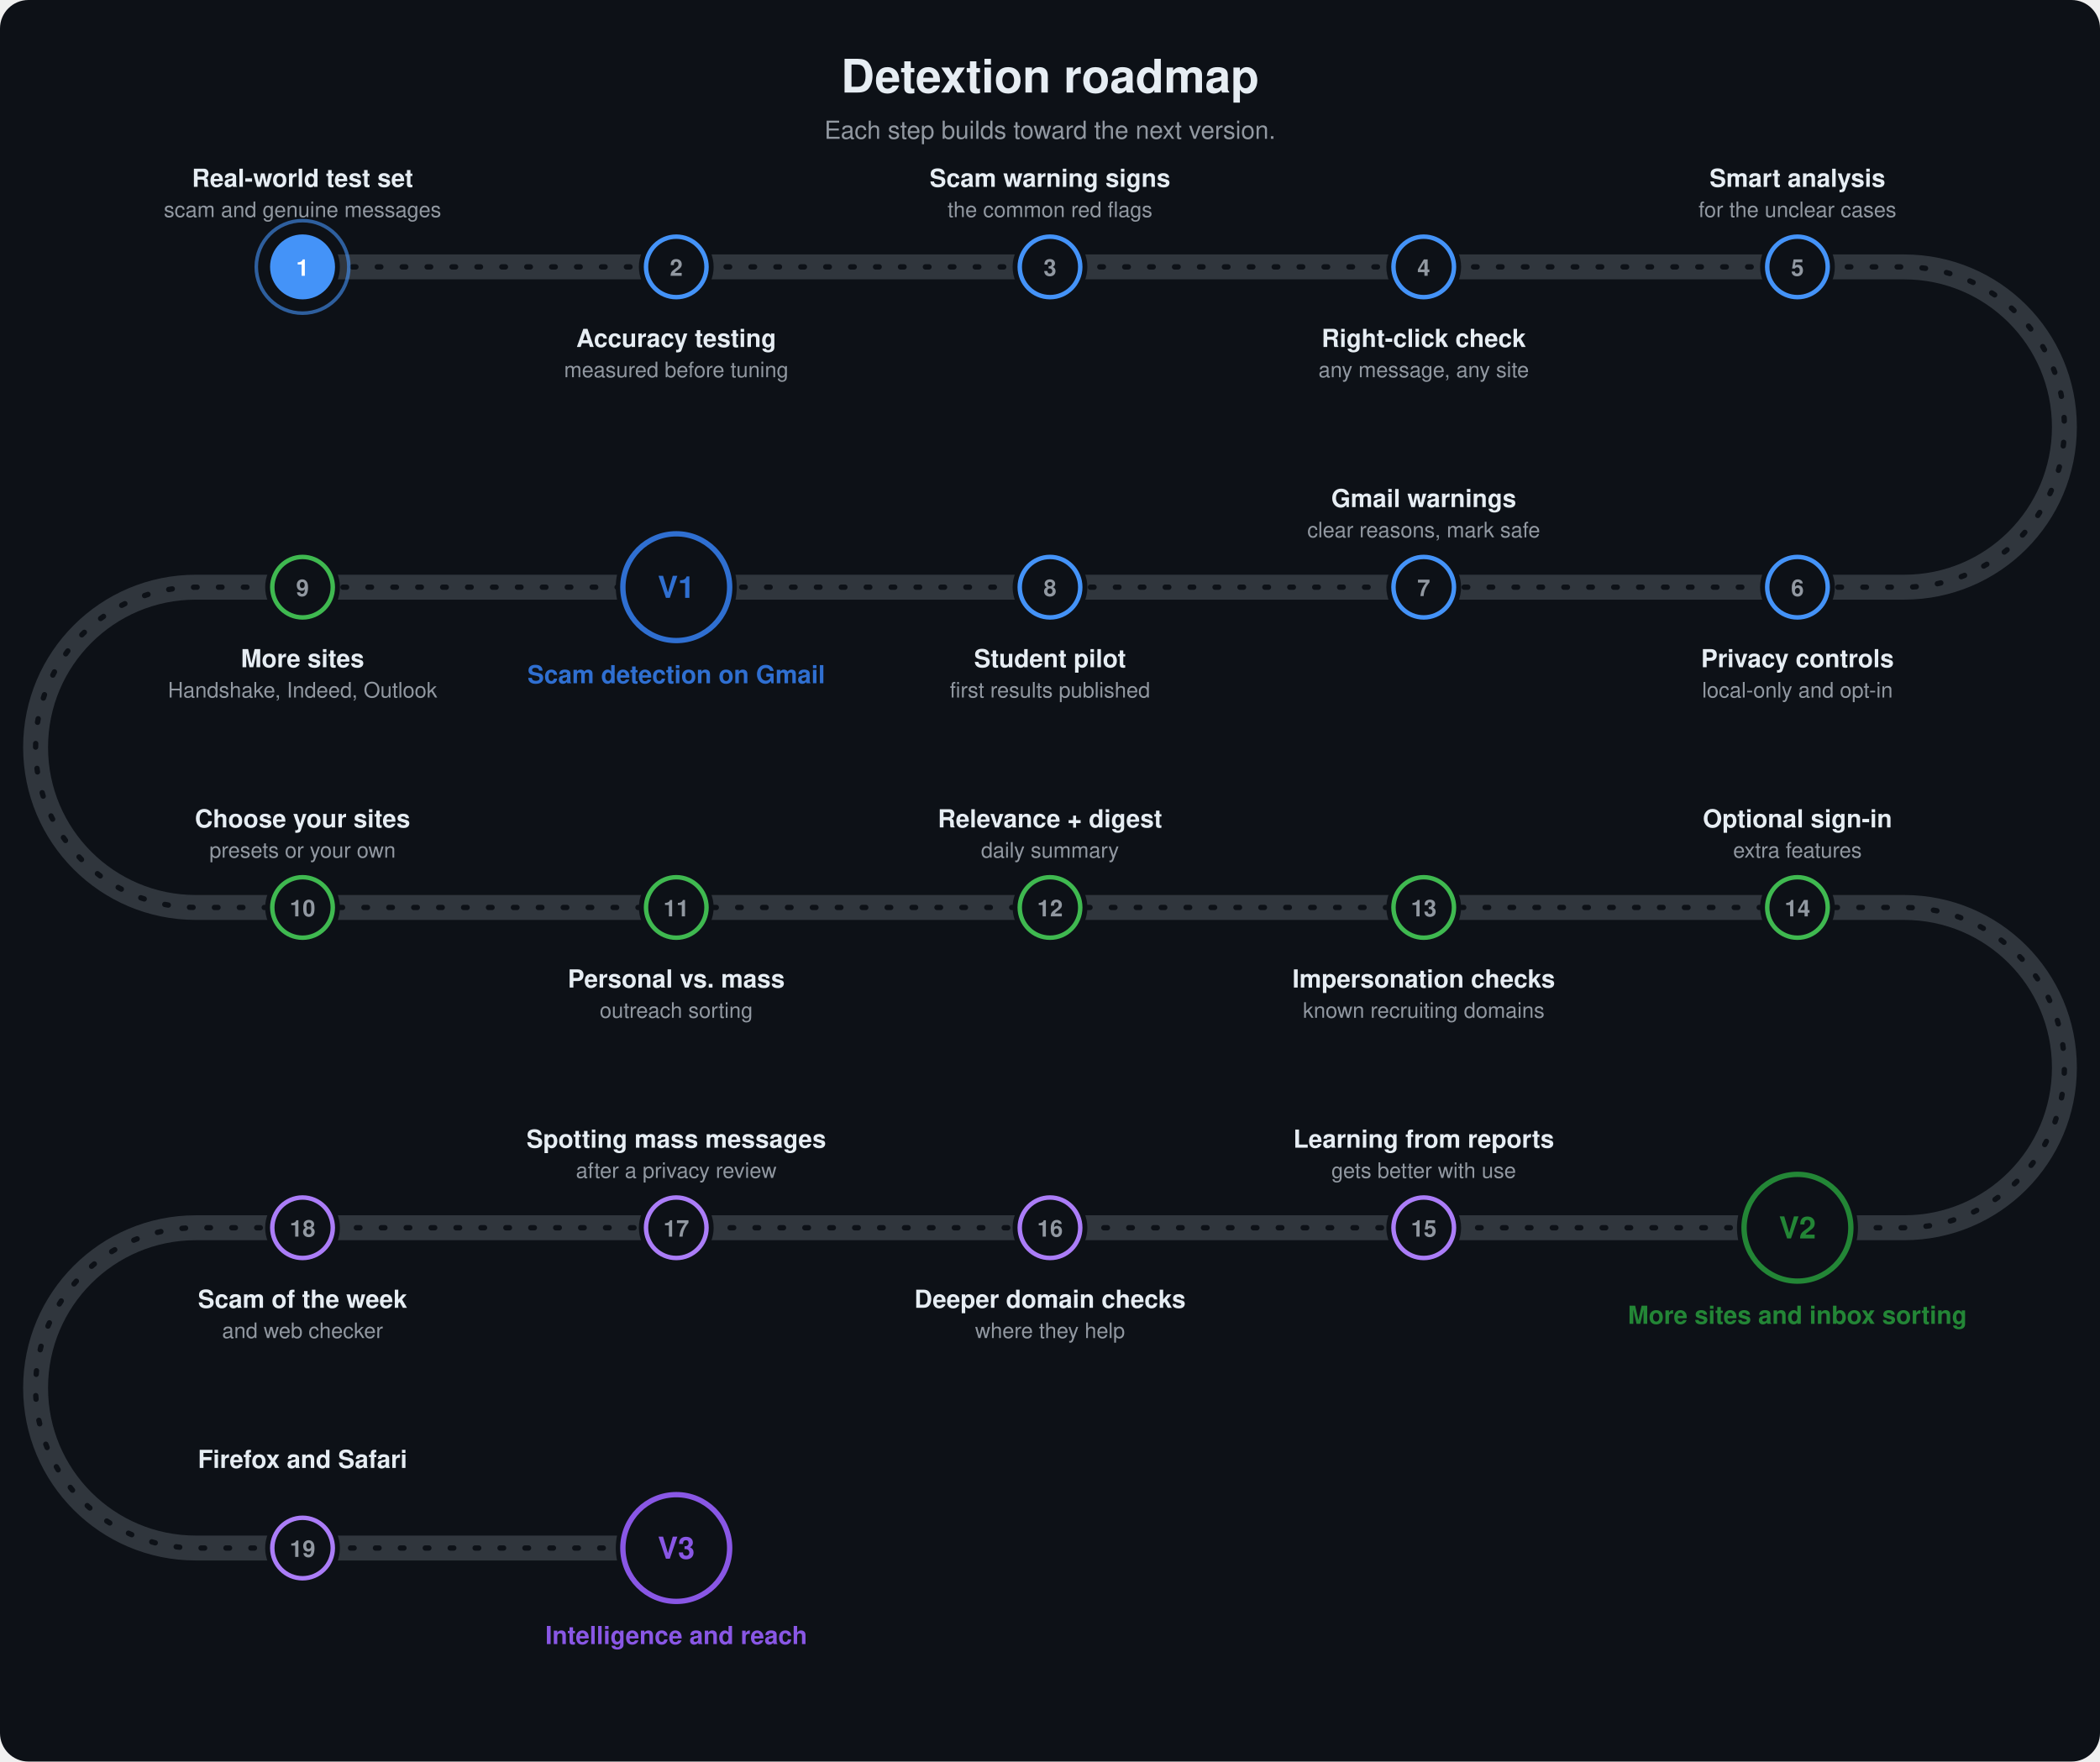
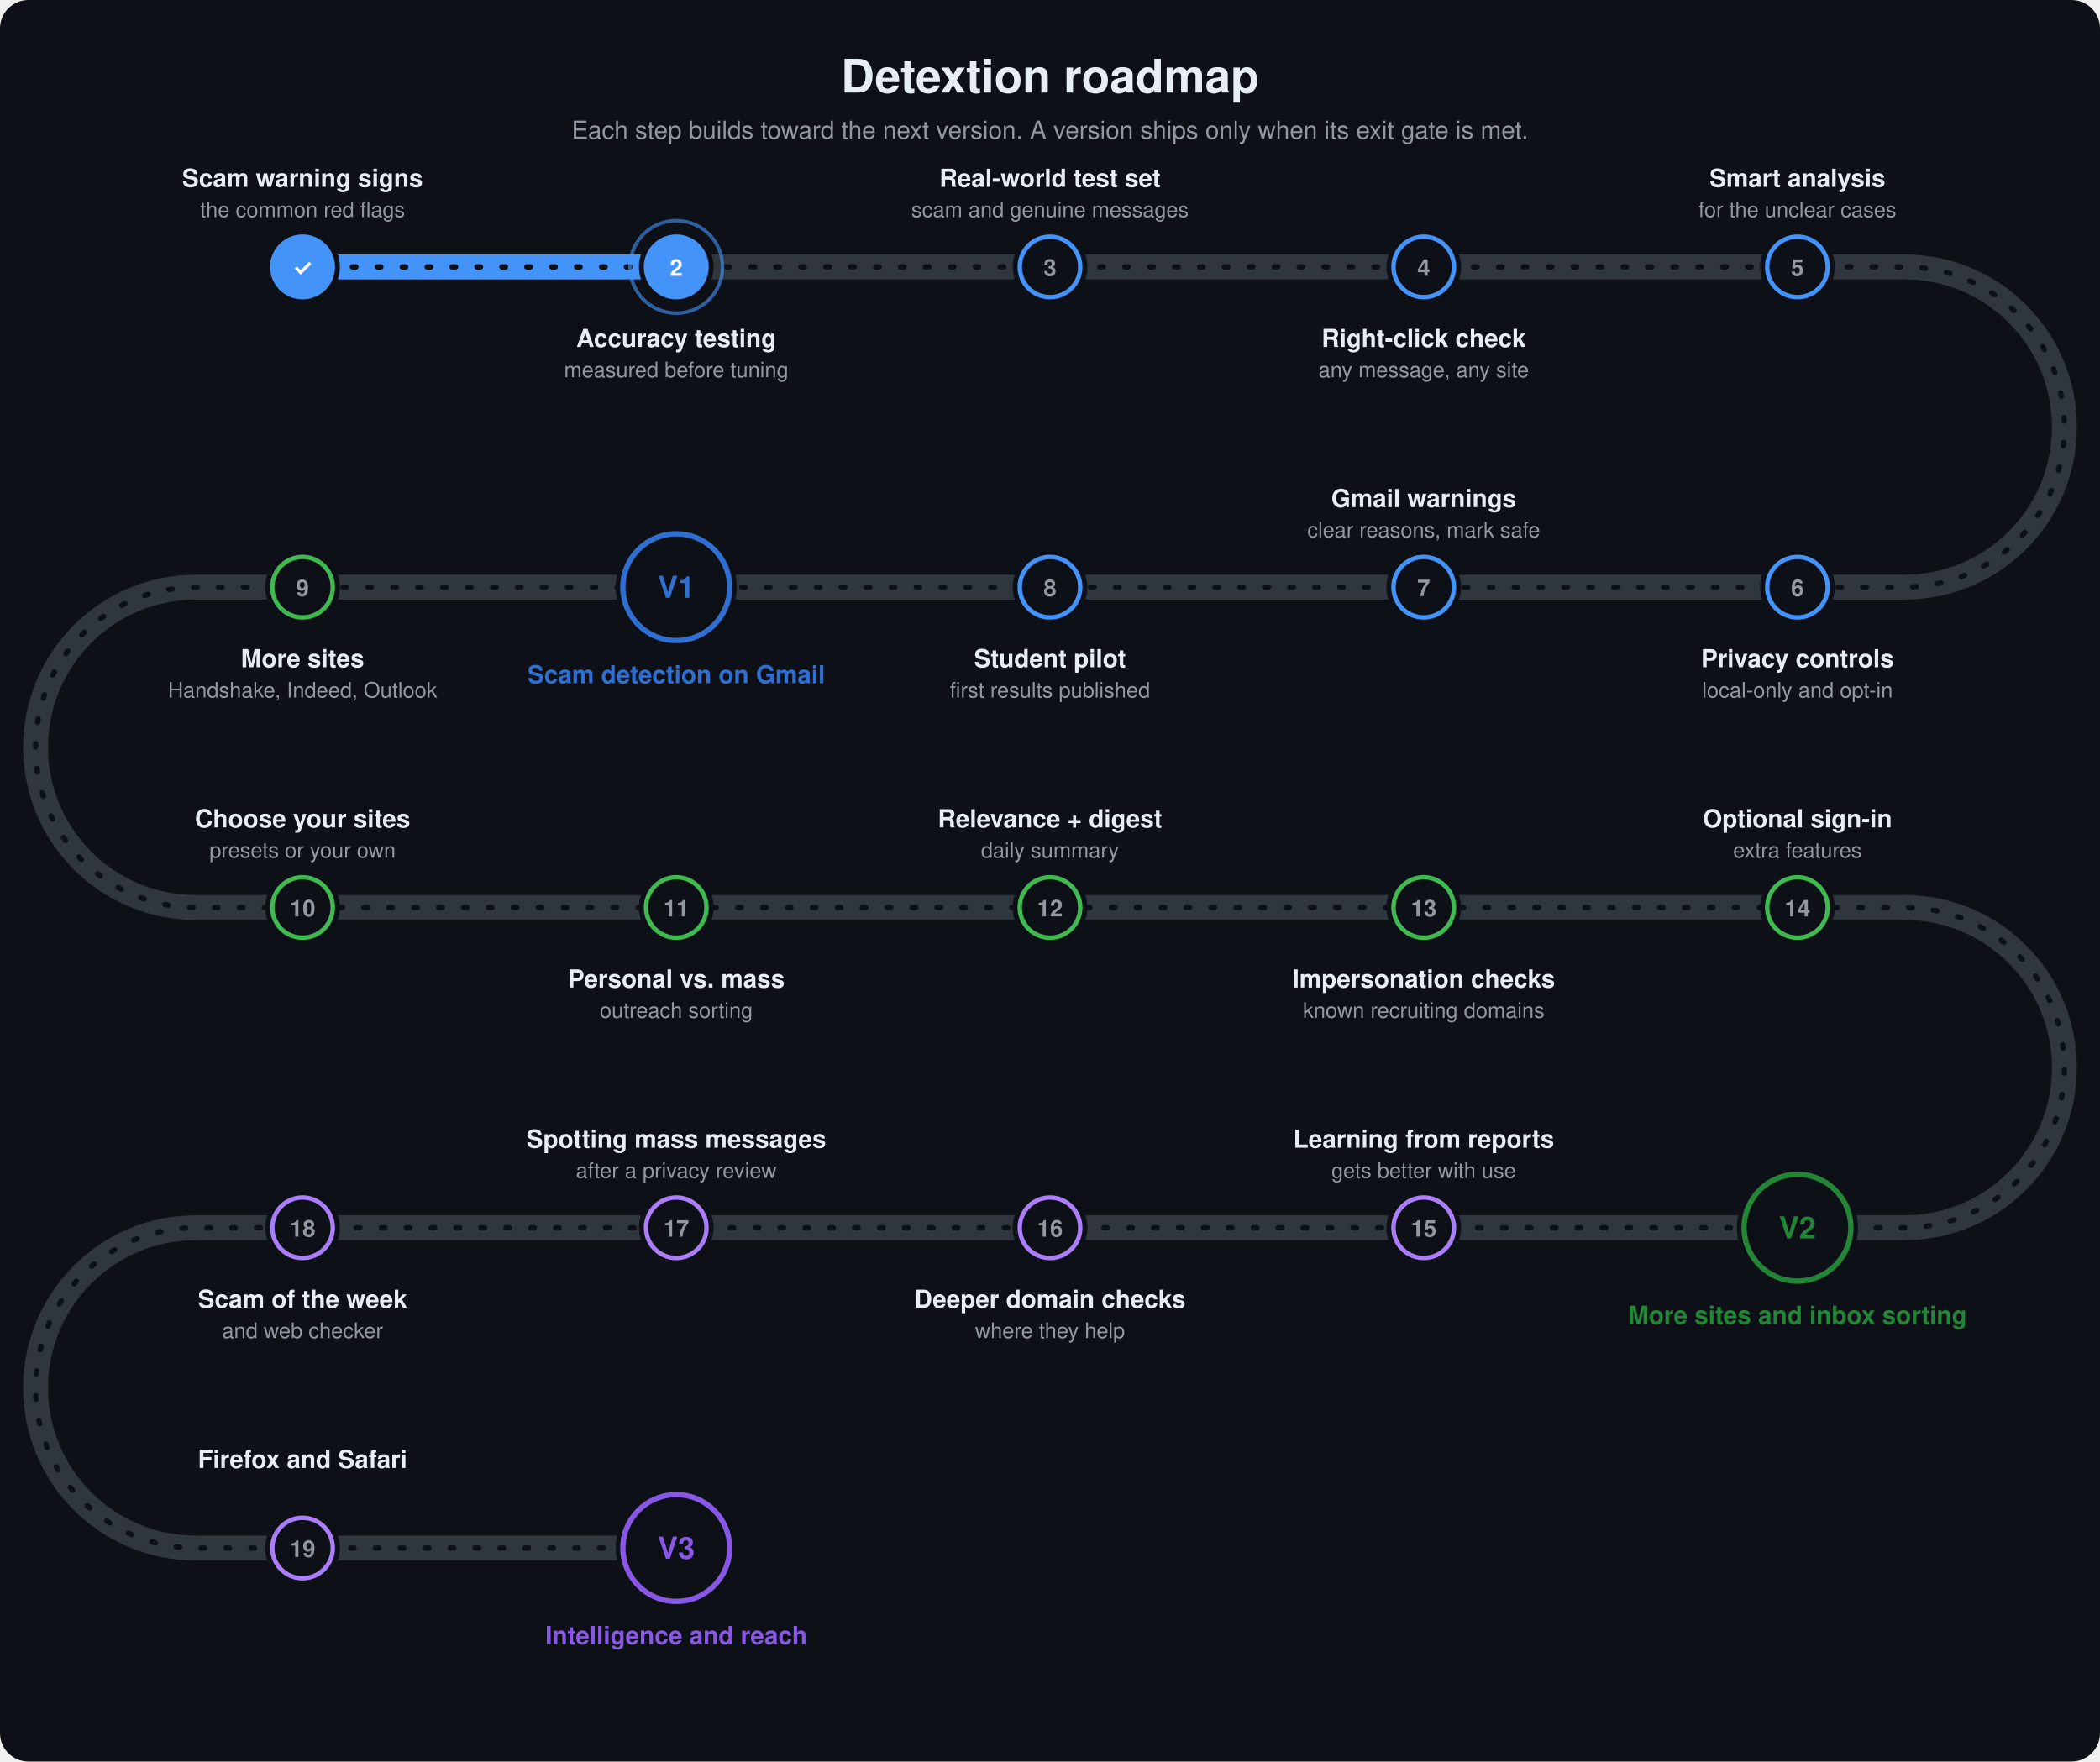
<svg xmlns="http://www.w3.org/2000/svg" viewBox="0 0 1180 990" width="1180" height="990" font-family="-apple-system,Segoe UI,Helvetica,Arial,sans-serif">
  <rect width="1180" height="990" rx="16" fill="#0d1117" />
  <text x="590" y="52" text-anchor="middle" font-size="26" font-weight="700" fill="#e6edf3">Detextion roadmap</text>
-   <text x="590" y="78" text-anchor="middle" font-size="14" fill="#9198a1">Each step builds toward the next version.</text>
+   <text x="590" y="78" text-anchor="middle" font-size="14" fill="#9198a1">Each step builds toward the next version. A version ships only when its exit gate is met.</text>
  <path d="M 170 150 L 1070 150 A 90 90 0 0 1 1070 330 L 110 330 A 90 90 0 0 0 110 510 L 1070 510 A 90 90 0 0 1 1070 690 L 110 690 A 90 90 0 0 0 110 870 L 380 870 " fill="none" stroke="#30363d" stroke-width="14" stroke-linecap="round" />
+   <path d="M 170 150 L 1070 150 A 90 90 0 0 1 1070 330 L 110 330 A 90 90 0 0 0 110 510 L 1070 510 A 90 90 0 0 1 1070 690 L 110 690 A 90 90 0 0 0 110 870 L 380 870 " fill="none" stroke="#4493f8" stroke-width="14" stroke-linecap="round" stroke-dasharray="210.00 6180.97" stroke-dashoffset="0.00" />
  <path d="M 170 150 L 1070 150 A 90 90 0 0 1 1070 330 L 110 330 A 90 90 0 0 0 110 510 L 1070 510 A 90 90 0 0 1 1070 690 L 110 690 A 90 90 0 0 0 110 870 L 380 870 " fill="none" stroke="#0d1117" stroke-width="3" stroke-dasharray="2 12" stroke-linecap="round" />
  <circle cx="170" cy="150" r="21" fill="#0d1117" />
-   <circle cx="170" cy="150" r="26" fill="none" stroke="#4493f8" stroke-width="2" opacity="0.6" />
  <circle cx="170" cy="150" r="17" fill="#4493f8" stroke="#4493f8" stroke-width="2.5" />
-   <text x="170" y="155" text-anchor="middle" font-size="13" font-weight="700" fill="#fff">1</text>
-   <text x="170" y="105" text-anchor="middle" font-size="14" font-weight="600" fill="#e6edf3">Real-world test set</text>
-   <text x="170" y="122" text-anchor="middle" font-size="12" fill="#9198a1">scam and genuine messages</text>
+   <text x="170" y="155" text-anchor="middle" font-size="13" font-weight="700" fill="#fff">✓</text>
+   <text x="170" y="105" text-anchor="middle" font-size="14" font-weight="600" fill="#e6edf3">Scam warning signs</text>
+   <text x="170" y="122" text-anchor="middle" font-size="12" fill="#9198a1">the common red flags</text>
  <circle cx="380" cy="150" r="21" fill="#0d1117" />
-   <circle cx="380" cy="150" r="17" fill="#0d1117" stroke="#4493f8" stroke-width="2.5" />
-   <text x="380" y="155" text-anchor="middle" font-size="13" font-weight="700" fill="#9198a1">2</text>
+   <circle cx="380" cy="150" r="26" fill="none" stroke="#4493f8" stroke-width="2" opacity="0.6" />
+   <circle cx="380" cy="150" r="17" fill="#4493f8" stroke="#4493f8" stroke-width="2.5" />
+   <text x="380" y="155" text-anchor="middle" font-size="13" font-weight="700" fill="#fff">2</text>
  <text x="380" y="195" text-anchor="middle" font-size="14" font-weight="600" fill="#e6edf3">Accuracy testing</text>
  <text x="380" y="212" text-anchor="middle" font-size="12" fill="#9198a1">measured before tuning</text>
  <circle cx="590" cy="150" r="21" fill="#0d1117" />
  <circle cx="590" cy="150" r="17" fill="#0d1117" stroke="#4493f8" stroke-width="2.5" />
  <text x="590" y="155" text-anchor="middle" font-size="13" font-weight="700" fill="#9198a1">3</text>
-   <text x="590" y="105" text-anchor="middle" font-size="14" font-weight="600" fill="#e6edf3">Scam warning signs</text>
-   <text x="590" y="122" text-anchor="middle" font-size="12" fill="#9198a1">the common red flags</text>
+   <text x="590" y="105" text-anchor="middle" font-size="14" font-weight="600" fill="#e6edf3">Real-world test set</text>
+   <text x="590" y="122" text-anchor="middle" font-size="12" fill="#9198a1">scam and genuine messages</text>
  <circle cx="800" cy="150" r="21" fill="#0d1117" />
  <circle cx="800" cy="150" r="17" fill="#0d1117" stroke="#4493f8" stroke-width="2.5" />
  <text x="800" y="155" text-anchor="middle" font-size="13" font-weight="700" fill="#9198a1">4</text>
  <text x="800" y="195" text-anchor="middle" font-size="14" font-weight="600" fill="#e6edf3">Right-click check</text>
  <text x="800" y="212" text-anchor="middle" font-size="12" fill="#9198a1">any message, any site</text>
  <circle cx="1010" cy="150" r="21" fill="#0d1117" />
  <circle cx="1010" cy="150" r="17" fill="#0d1117" stroke="#4493f8" stroke-width="2.5" />
  <text x="1010" y="155" text-anchor="middle" font-size="13" font-weight="700" fill="#9198a1">5</text>
  <text x="1010" y="105" text-anchor="middle" font-size="14" font-weight="600" fill="#e6edf3">Smart analysis</text>
  <text x="1010" y="122" text-anchor="middle" font-size="12" fill="#9198a1">for the unclear cases</text>
  <circle cx="1010" cy="330" r="21" fill="#0d1117" />
  <circle cx="1010" cy="330" r="17" fill="#0d1117" stroke="#4493f8" stroke-width="2.5" />
  <text x="1010" y="335" text-anchor="middle" font-size="13" font-weight="700" fill="#9198a1">6</text>
  <text x="1010" y="375" text-anchor="middle" font-size="14" font-weight="600" fill="#e6edf3">Privacy controls</text>
  <text x="1010" y="392" text-anchor="middle" font-size="12" fill="#9198a1">local-only and opt-in</text>
  <circle cx="800" cy="330" r="21" fill="#0d1117" />
  <circle cx="800" cy="330" r="17" fill="#0d1117" stroke="#4493f8" stroke-width="2.5" />
  <text x="800" y="335" text-anchor="middle" font-size="13" font-weight="700" fill="#9198a1">7</text>
  <text x="800" y="285" text-anchor="middle" font-size="14" font-weight="600" fill="#e6edf3">Gmail warnings</text>
  <text x="800" y="302" text-anchor="middle" font-size="12" fill="#9198a1">clear reasons, mark safe</text>
  <circle cx="590" cy="330" r="21" fill="#0d1117" />
  <circle cx="590" cy="330" r="17" fill="#0d1117" stroke="#4493f8" stroke-width="2.5" />
  <text x="590" y="335" text-anchor="middle" font-size="13" font-weight="700" fill="#9198a1">8</text>
  <text x="590" y="375" text-anchor="middle" font-size="14" font-weight="600" fill="#e6edf3">Student pilot</text>
  <text x="590" y="392" text-anchor="middle" font-size="12" fill="#9198a1">first results published</text>
  <circle cx="380" cy="330" r="34" fill="#0d1117" />
  <circle cx="380" cy="330" r="30" fill="#0d1117" stroke="#2f6fd1" stroke-width="3" />
  <text x="380" y="336" text-anchor="middle" font-size="17" font-weight="700" fill="#2f6fd1">V1</text>
  <text x="380" y="384" text-anchor="middle" font-size="14" font-weight="700" fill="#2f6fd1">Scam detection on Gmail</text>
  <circle cx="170" cy="330" r="21" fill="#0d1117" />
  <circle cx="170" cy="330" r="17" fill="#0d1117" stroke="#3fb950" stroke-width="2.5" />
  <text x="170" y="335" text-anchor="middle" font-size="13" font-weight="700" fill="#9198a1">9</text>
  <text x="170" y="375" text-anchor="middle" font-size="14" font-weight="600" fill="#e6edf3">More sites</text>
  <text x="170" y="392" text-anchor="middle" font-size="12" fill="#9198a1">Handshake, Indeed, Outlook</text>
  <circle cx="170" cy="510" r="21" fill="#0d1117" />
  <circle cx="170" cy="510" r="17" fill="#0d1117" stroke="#3fb950" stroke-width="2.5" />
  <text x="170" y="515" text-anchor="middle" font-size="13" font-weight="700" fill="#9198a1">10</text>
  <text x="170" y="465" text-anchor="middle" font-size="14" font-weight="600" fill="#e6edf3">Choose your sites</text>
  <text x="170" y="482" text-anchor="middle" font-size="12" fill="#9198a1">presets or your own</text>
  <circle cx="380" cy="510" r="21" fill="#0d1117" />
  <circle cx="380" cy="510" r="17" fill="#0d1117" stroke="#3fb950" stroke-width="2.5" />
  <text x="380" y="515" text-anchor="middle" font-size="13" font-weight="700" fill="#9198a1">11</text>
  <text x="380" y="555" text-anchor="middle" font-size="14" font-weight="600" fill="#e6edf3">Personal vs. mass</text>
  <text x="380" y="572" text-anchor="middle" font-size="12" fill="#9198a1">outreach sorting</text>
  <circle cx="590" cy="510" r="21" fill="#0d1117" />
  <circle cx="590" cy="510" r="17" fill="#0d1117" stroke="#3fb950" stroke-width="2.5" />
  <text x="590" y="515" text-anchor="middle" font-size="13" font-weight="700" fill="#9198a1">12</text>
  <text x="590" y="465" text-anchor="middle" font-size="14" font-weight="600" fill="#e6edf3">Relevance + digest</text>
  <text x="590" y="482" text-anchor="middle" font-size="12" fill="#9198a1">daily summary</text>
  <circle cx="800" cy="510" r="21" fill="#0d1117" />
  <circle cx="800" cy="510" r="17" fill="#0d1117" stroke="#3fb950" stroke-width="2.5" />
  <text x="800" y="515" text-anchor="middle" font-size="13" font-weight="700" fill="#9198a1">13</text>
  <text x="800" y="555" text-anchor="middle" font-size="14" font-weight="600" fill="#e6edf3">Impersonation checks</text>
  <text x="800" y="572" text-anchor="middle" font-size="12" fill="#9198a1">known recruiting domains</text>
  <circle cx="1010" cy="510" r="21" fill="#0d1117" />
  <circle cx="1010" cy="510" r="17" fill="#0d1117" stroke="#3fb950" stroke-width="2.5" />
  <text x="1010" y="515" text-anchor="middle" font-size="13" font-weight="700" fill="#9198a1">14</text>
  <text x="1010" y="465" text-anchor="middle" font-size="14" font-weight="600" fill="#e6edf3">Optional sign-in</text>
  <text x="1010" y="482" text-anchor="middle" font-size="12" fill="#9198a1">extra features</text>
  <circle cx="1010" cy="690" r="34" fill="#0d1117" />
  <circle cx="1010" cy="690" r="30" fill="#0d1117" stroke="#238636" stroke-width="3" />
  <text x="1010" y="696" text-anchor="middle" font-size="17" font-weight="700" fill="#238636">V2</text>
  <text x="1010" y="744" text-anchor="middle" font-size="14" font-weight="700" fill="#238636">More sites and inbox sorting</text>
  <circle cx="800" cy="690" r="21" fill="#0d1117" />
  <circle cx="800" cy="690" r="17" fill="#0d1117" stroke="#ab7df8" stroke-width="2.5" />
  <text x="800" y="695" text-anchor="middle" font-size="13" font-weight="700" fill="#9198a1">15</text>
  <text x="800" y="645" text-anchor="middle" font-size="14" font-weight="600" fill="#e6edf3">Learning from reports</text>
  <text x="800" y="662" text-anchor="middle" font-size="12" fill="#9198a1">gets better with use</text>
  <circle cx="590" cy="690" r="21" fill="#0d1117" />
  <circle cx="590" cy="690" r="17" fill="#0d1117" stroke="#ab7df8" stroke-width="2.5" />
  <text x="590" y="695" text-anchor="middle" font-size="13" font-weight="700" fill="#9198a1">16</text>
  <text x="590" y="735" text-anchor="middle" font-size="14" font-weight="600" fill="#e6edf3">Deeper domain checks</text>
  <text x="590" y="752" text-anchor="middle" font-size="12" fill="#9198a1">where they help</text>
  <circle cx="380" cy="690" r="21" fill="#0d1117" />
  <circle cx="380" cy="690" r="17" fill="#0d1117" stroke="#ab7df8" stroke-width="2.5" />
  <text x="380" y="695" text-anchor="middle" font-size="13" font-weight="700" fill="#9198a1">17</text>
  <text x="380" y="645" text-anchor="middle" font-size="14" font-weight="600" fill="#e6edf3">Spotting mass messages</text>
  <text x="380" y="662" text-anchor="middle" font-size="12" fill="#9198a1">after a privacy review</text>
  <circle cx="170" cy="690" r="21" fill="#0d1117" />
  <circle cx="170" cy="690" r="17" fill="#0d1117" stroke="#ab7df8" stroke-width="2.5" />
  <text x="170" y="695" text-anchor="middle" font-size="13" font-weight="700" fill="#9198a1">18</text>
  <text x="170" y="735" text-anchor="middle" font-size="14" font-weight="600" fill="#e6edf3">Scam of the week</text>
  <text x="170" y="752" text-anchor="middle" font-size="12" fill="#9198a1">and web checker</text>
  <circle cx="170" cy="870" r="21" fill="#0d1117" />
  <circle cx="170" cy="870" r="17" fill="#0d1117" stroke="#ab7df8" stroke-width="2.5" />
  <text x="170" y="875" text-anchor="middle" font-size="13" font-weight="700" fill="#9198a1">19</text>
  <text x="170" y="825" text-anchor="middle" font-size="14" font-weight="600" fill="#e6edf3">Firefox and Safari</text>
  <circle cx="380" cy="870" r="34" fill="#0d1117" />
  <circle cx="380" cy="870" r="30" fill="#0d1117" stroke="#8957e5" stroke-width="3" />
  <text x="380" y="876" text-anchor="middle" font-size="17" font-weight="700" fill="#8957e5">V3</text>
  <text x="380" y="924" text-anchor="middle" font-size="14" font-weight="700" fill="#8957e5">Intelligence and reach</text>
</svg>
